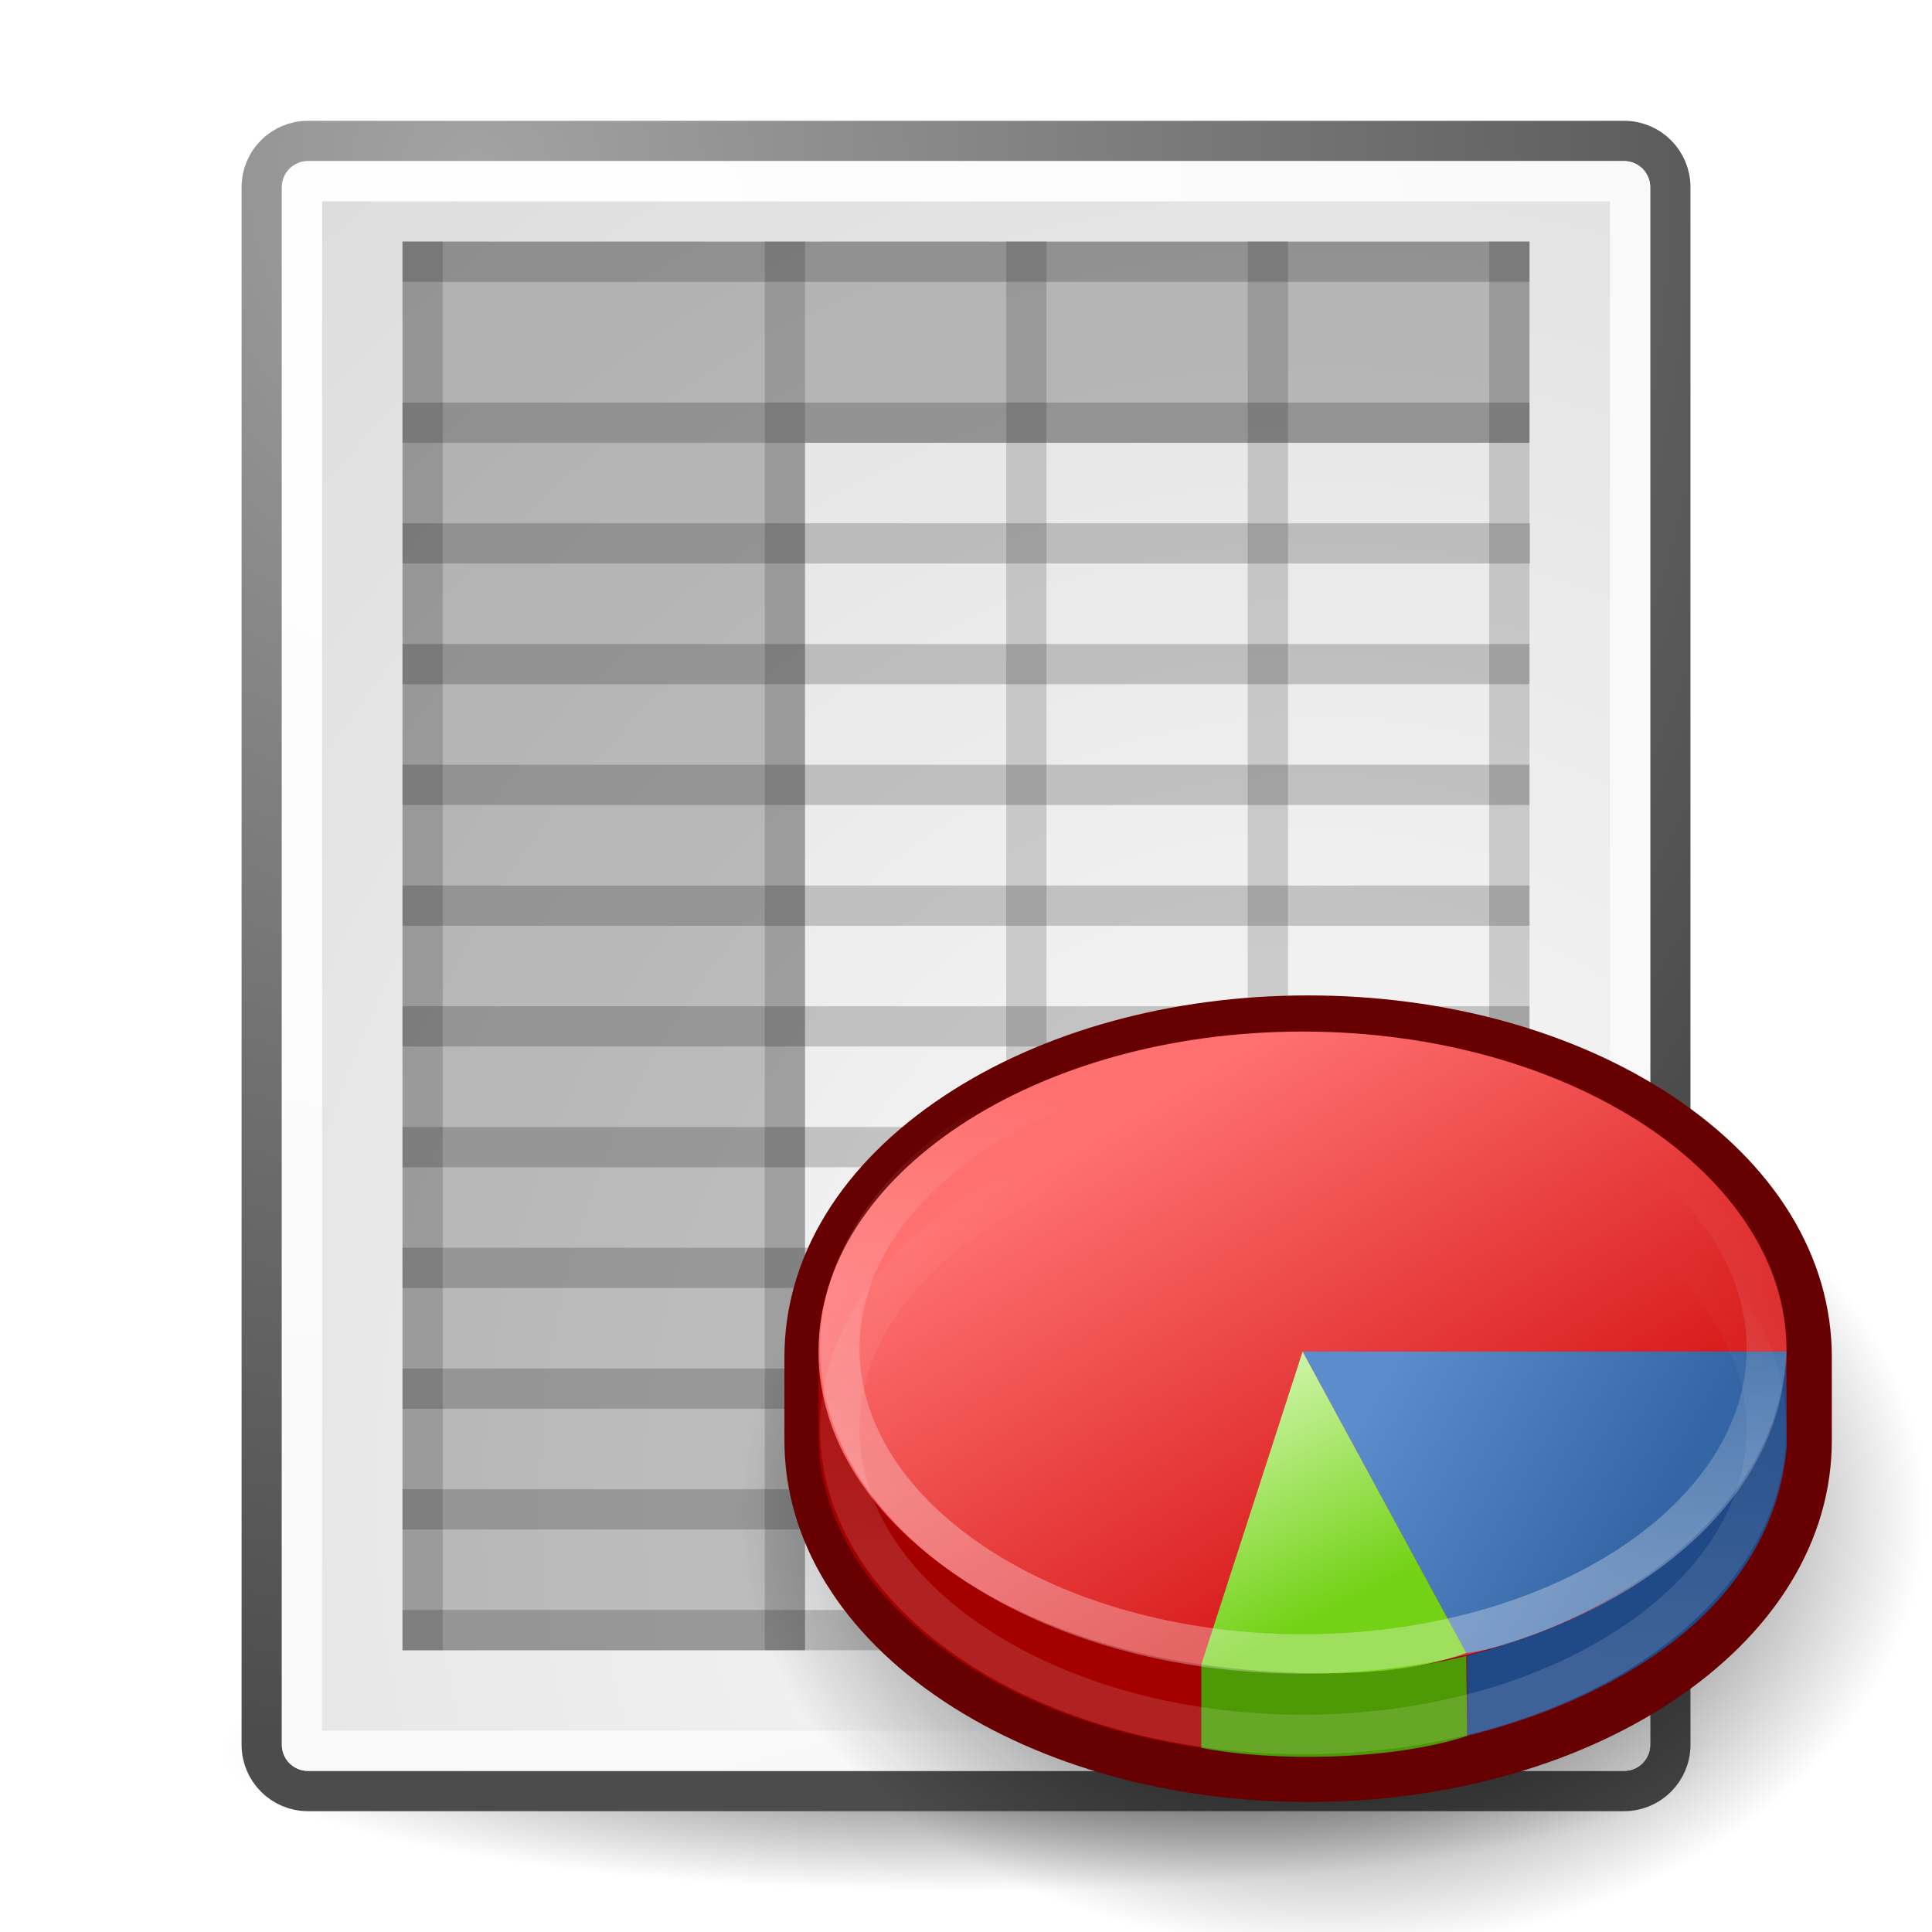
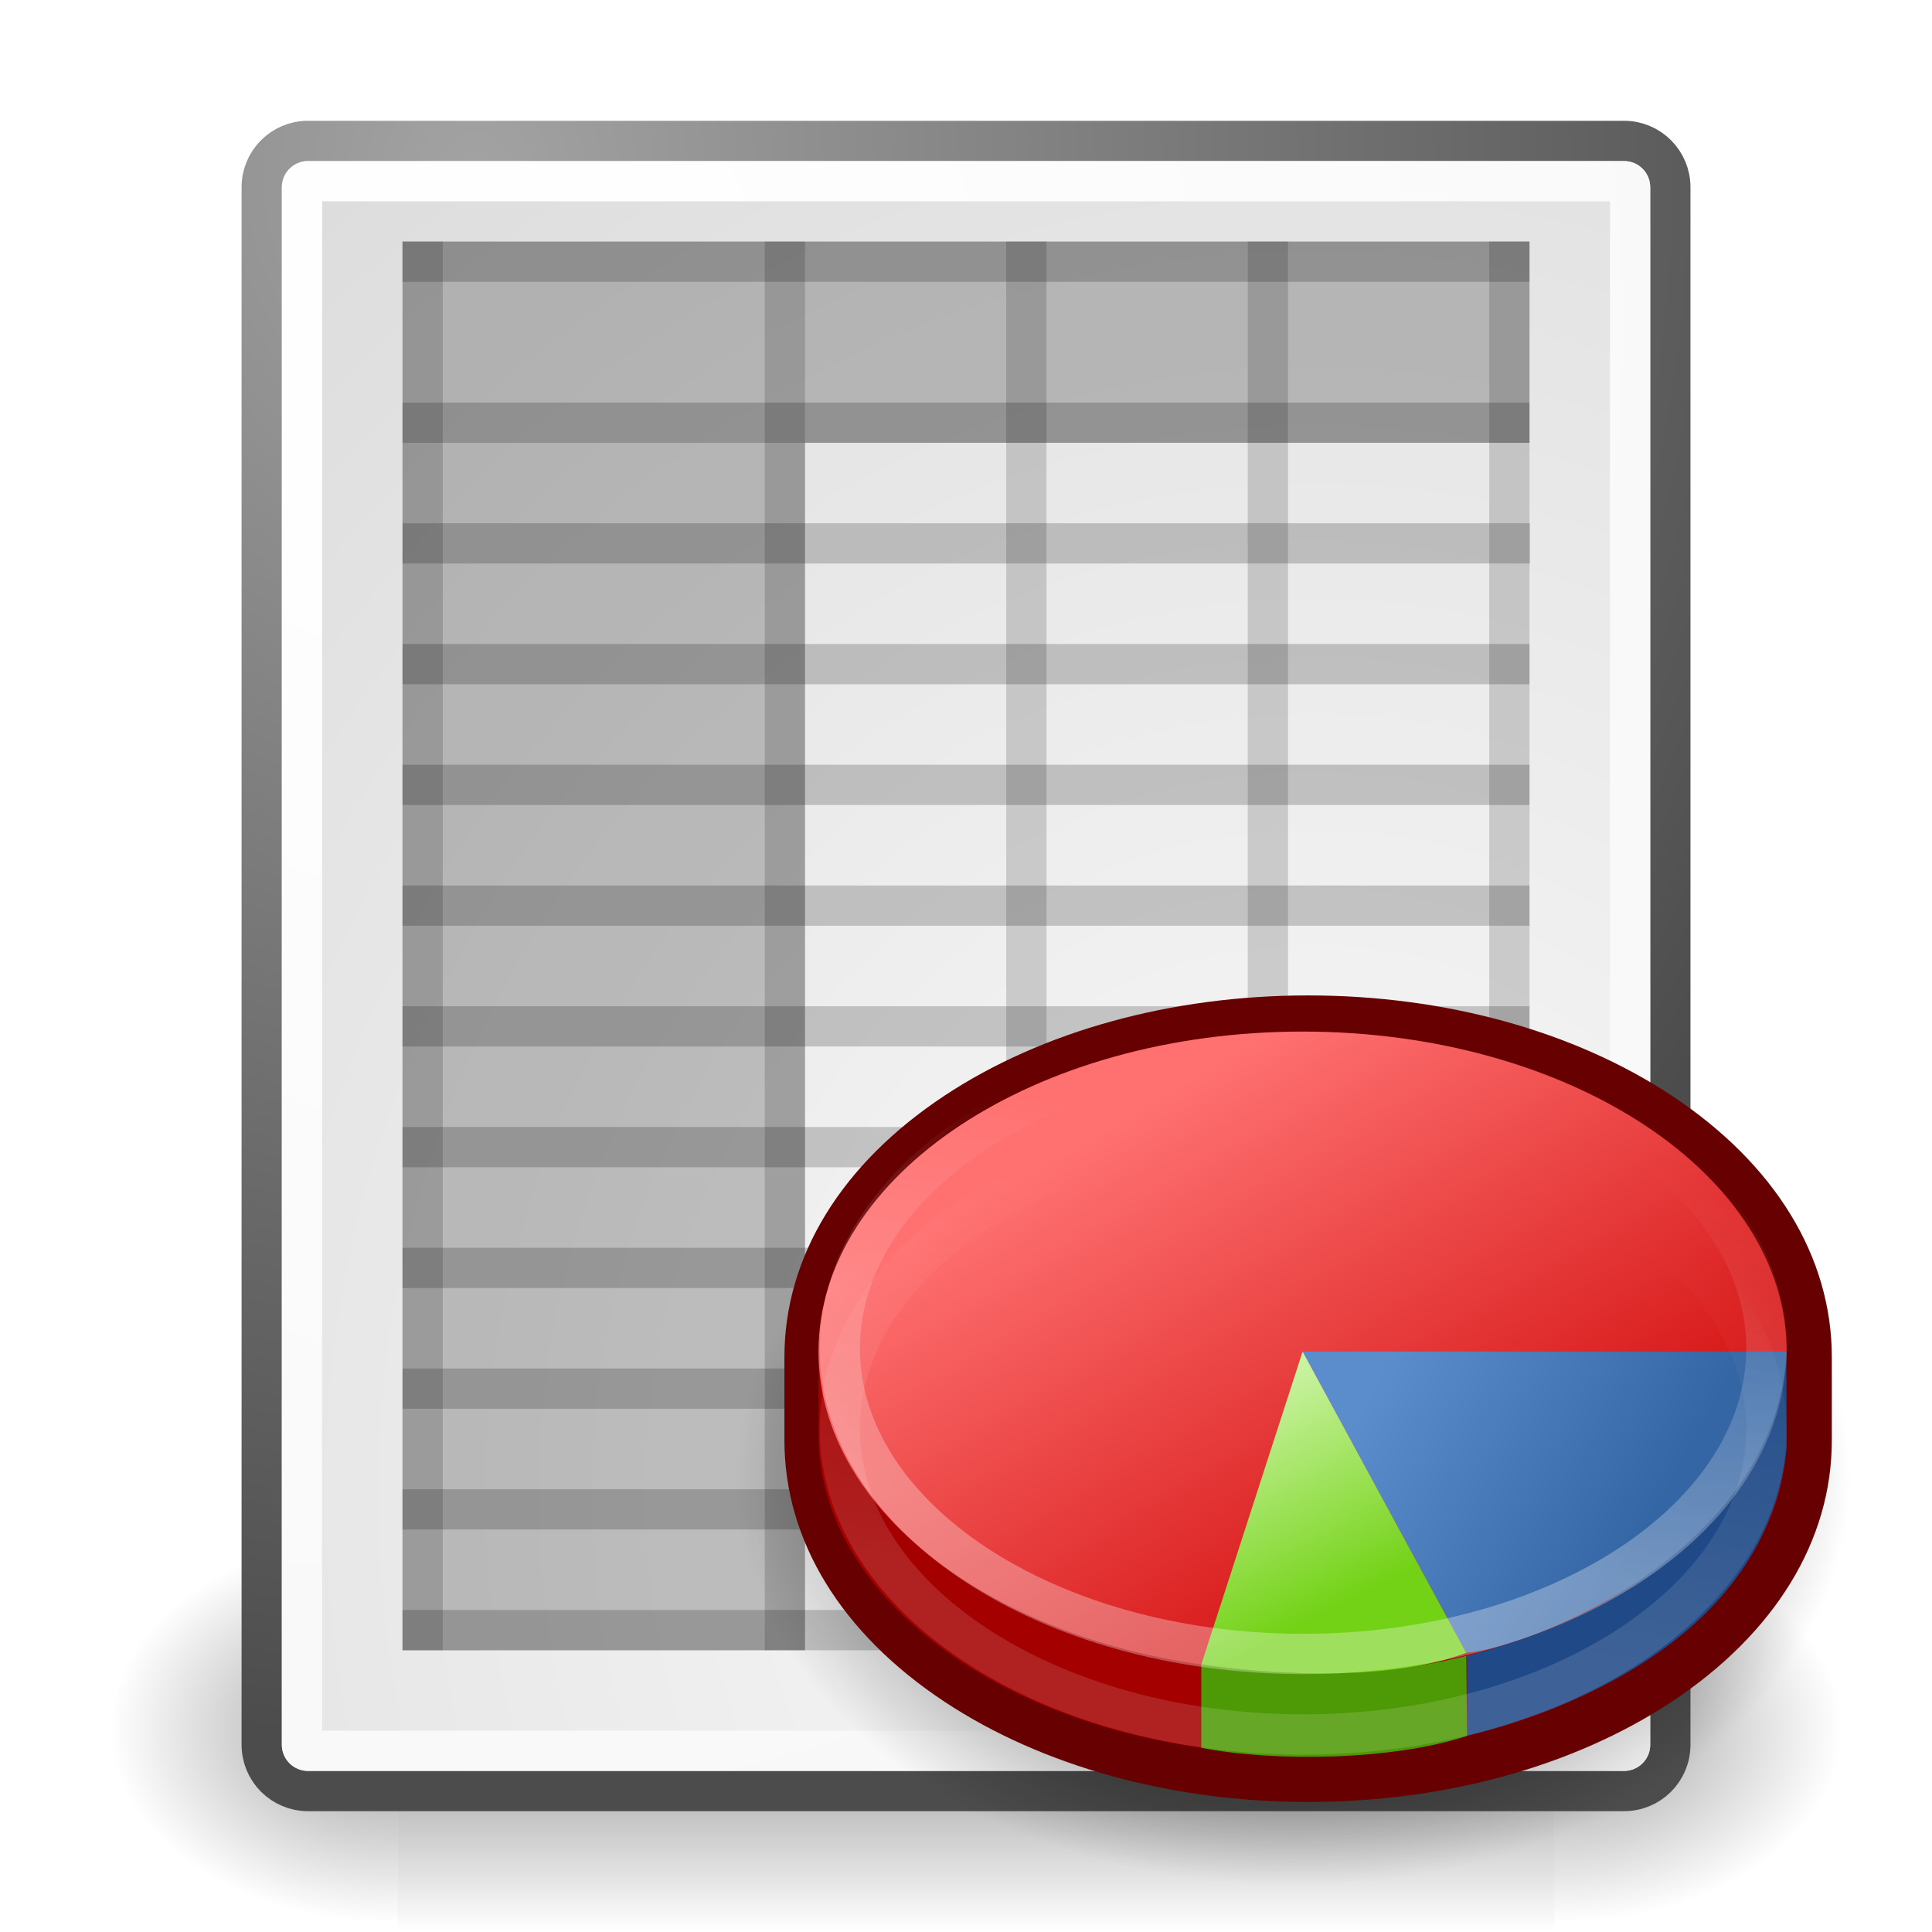
- <svg xmlns="http://www.w3.org/2000/svg" xmlns:xlink="http://www.w3.org/1999/xlink" version="1.0" width="48" height="48" id="svg13684">
+ <svg xmlns="http://www.w3.org/2000/svg" xmlns:xlink="http://www.w3.org/1999/xlink" id="svg13684" height="48px" width="48px">
  <defs id="defs3">
-     <linearGradient x1="-20.75" y1="29" x2="-19.5" y2="18.75" id="G1" xlink:href="#G2" gradientUnits="userSpaceOnUse" />
-     <linearGradient id="G2">
-       <stop id="stop6689" style="stop-color:#fff" offset="0" />
-       <stop id="stop6691" style="stop-color:#fff;stop-opacity:0" offset="1" />
+     <radialGradient xlink:href="#linearGradient5060" id="radialGradient6719" gradientUnits="userSpaceOnUse" gradientTransform="matrix(-2.774389,0,0,1.969706,112.7623,-872.8854)" cx="605.714" cy="486.648" fx="605.714" fy="486.648" r="117.143" />
+     <linearGradient id="linearGradient5060">
+       <stop style="stop-color:black;stop-opacity:1;" offset="0" id="stop5062" />
+       <stop style="stop-color:black;stop-opacity:0;" offset="1" id="stop5064" />
    </linearGradient>
-     <linearGradient x1="-20.75" y1="29" x2="-19.5" y2="18.75" id="G3" xlink:href="#G2" gradientUnits="userSpaceOnUse" />
-     <linearGradient id="G4">
-       <stop id="stop6721" style="stop-color:#73d216" offset="0" />
-       <stop id="stop6723" style="stop-color:#d5f7b3" offset="1" />
+     <radialGradient xlink:href="#linearGradient5060" id="radialGradient6717" gradientUnits="userSpaceOnUse" gradientTransform="matrix(2.774389,0,0,1.969706,-1891.633,-872.8854)" cx="605.714" cy="486.648" fx="605.714" fy="486.648" r="117.143" />
+     <linearGradient id="linearGradient5048">
+       <stop style="stop-color:black;stop-opacity:0;" offset="0" id="stop5050" />
+       <stop id="stop5056" offset="0.5" style="stop-color:black;stop-opacity:1;" />
+       <stop style="stop-color:black;stop-opacity:0;" offset="1" id="stop5052" />
    </linearGradient>
-     <linearGradient x1="-17.863" y1="30.828" x2="-20.822" y2="25.015" id="G0" xlink:href="#G4" gradientUnits="userSpaceOnUse" />
-     <linearGradient id="G5">
-       <stop id="stop6713" style="stop-color:#5b8ccb" offset="0" />
-       <stop id="stop6715" style="stop-color:#3465a4" offset="1" />
+     <linearGradient xlink:href="#linearGradient5048" id="linearGradient6715" gradientUnits="userSpaceOnUse" gradientTransform="matrix(2.774389,0,0,1.969706,-1892.179,-872.8854)" x1="302.857" y1="366.648" x2="302.857" y2="609.505" />
+     <linearGradient xlink:href="#linearGradient6687" id="linearGradient6746" gradientUnits="userSpaceOnUse" x1="-20.75" y1="29" x2="-19.5" y2="18.75" />
+     <linearGradient id="linearGradient6687">
+       <stop style="stop-color:#ffffff;stop-opacity:1;" offset="0" id="stop6689" />
+       <stop style="stop-color:#ffffff;stop-opacity:0;" offset="1" id="stop6691" />
    </linearGradient>
-     <linearGradient x1="-16.387" y1="24.454" x2="-9.735" y2="28.196" id="G6" xlink:href="#G5" gradientUnits="userSpaceOnUse" />
-     <linearGradient id="G7">
-       <stop id="stop6701" style="stop-color:#ff7171" offset="0" />
-       <stop id="stop6703" style="stop-color:#cc0000" offset="1" />
+     <linearGradient xlink:href="#linearGradient6687" id="linearGradient6744" gradientUnits="userSpaceOnUse" x1="-20.75" y1="29" x2="-19.5" y2="18.75" />
+     <linearGradient id="linearGradient6719">
+       <stop style="stop-color:#73d216;stop-opacity:1;" offset="0" id="stop6721" />
+       <stop style="stop-color:#d5f7b3;stop-opacity:1;" offset="1" id="stop6723" />
    </linearGradient>
-     <linearGradient x1="-22.976" y1="18.516" x2="-14.36" y2="33.016" id="G8" xlink:href="#G7" gradientUnits="userSpaceOnUse" />
-     <linearGradient id="G9">
-       <stop id="stop4544" style="stop-color:#000" offset="0" />
-       <stop id="stop4546" style="stop-color:#000;stop-opacity:0" offset="1" />
+     <linearGradient xlink:href="#linearGradient6719" id="linearGradient6742" gradientUnits="userSpaceOnUse" x1="-17.863" y1="30.828" x2="-20.822" y2="25.015" />
+     <linearGradient id="linearGradient6711">
+       <stop style="stop-color:#5b8ccb;stop-opacity:1;" offset="0" id="stop6713" />
+       <stop style="stop-color:#3465a4;stop-opacity:1;" offset="1" id="stop6715" />
    </linearGradient>
-     <radialGradient cx="24.307" cy="42.078" r="15.822" fx="24.307" fy="42.078" id="R1" xlink:href="#G9" gradientUnits="userSpaceOnUse" gradientTransform="matrix(1,0,0,0.284916,0,30.08928)" />
-     <linearGradient id="G10">
-       <stop id="stop2458" style="stop-color:#000" offset="0" />
-       <stop id="stop2460" style="stop-color:#000;stop-opacity:0" offset="1" />
+     <linearGradient xlink:href="#linearGradient6711" id="linearGradient6740" gradientUnits="userSpaceOnUse" x1="-16.387" y1="24.454" x2="-9.735" y2="28.196" />
+     <linearGradient id="linearGradient6699">
+       <stop style="stop-color:#ff7171;stop-opacity:1;" offset="0" id="stop6701" />
+       <stop style="stop-color:#cc0000;stop-opacity:1;" offset="1" id="stop6703" />
    </linearGradient>
-     <linearGradient id="G11">
-       <stop id="stop270" style="stop-color:#a3a3a3" offset="0" />
-       <stop id="stop271" style="stop-color:#4c4c4c" offset="1" />
+     <linearGradient xlink:href="#linearGradient6699" id="linearGradient6738" gradientUnits="userSpaceOnUse" x1="-22.976" y1="18.516" x2="-14.36" y2="33.016" />
+     <linearGradient id="linearGradient4542">
+       <stop style="stop-color:#000000;stop-opacity:1;" offset="0" id="stop4544" />
+       <stop style="stop-color:#000000;stop-opacity:0;" offset="1" id="stop4546" />
    </linearGradient>
-     <radialGradient cx="8.824" cy="3.756" r="37.752" fx="8.824" fy="3.756" id="R2" xlink:href="#G11" gradientUnits="userSpaceOnUse" gradientTransform="matrix(0.971646,0,0,1.034707,3.240408,0.495684)" />
-     <linearGradient id="G12">
-       <stop id="stop260" style="stop-color:#fafafa" offset="0" />
-       <stop id="stop261" style="stop-color:#bbbbbb" offset="1" />
+     <radialGradient xlink:href="#linearGradient4542" id="radialGradient4548" cx="24.307" cy="42.078" fx="24.307" fy="42.078" r="15.822" gradientTransform="matrix(1,0,0,0.284916,-2.846681e-15,30.08928)" gradientUnits="userSpaceOnUse" />
+     <linearGradient id="linearGradient2456">
+       <stop style="stop-color:#000000;stop-opacity:1;" offset="0" id="stop2458" />
+       <stop style="stop-color:#000000;stop-opacity:0;" offset="1" id="stop2460" />
    </linearGradient>
-     <radialGradient cx="33.967" cy="35.737" r="86.708" fx="33.967" fy="35.737" id="R3" xlink:href="#G12" gradientUnits="userSpaceOnUse" gradientTransform="matrix(0.963839,0,0,1.043088,-0.124825,-0.15197)" />
-     <linearGradient id="G13">
-       <stop id="stop15664" style="stop-color:#fff" offset="0" />
-       <stop id="stop15666" style="stop-color:#f8f8f8" offset="1" />
+     <linearGradient id="linearGradient269">
+       <stop id="stop270" offset="0" style="stop-color:#a3a3a3;stop-opacity:1;" />
+       <stop id="stop271" offset="1" style="stop-color:#4c4c4c;stop-opacity:1;" />
    </linearGradient>
-     <radialGradient cx="8.144" cy="7.268" r="38.159" fx="8.144" fy="7.268" id="R4" xlink:href="#G13" gradientUnits="userSpaceOnUse" gradientTransform="matrix(0.974777,0,0,1.034091,3.161873,0.559274)" />
-     <radialGradient cx="28.284" cy="47.401" r="13.804" fx="28.284" fy="47.401" id="R5" xlink:href="#G10" gradientUnits="userSpaceOnUse" gradientTransform="scale(1.164226,0.85894)" />
+     <radialGradient xlink:href="#linearGradient269" id="radialGradient15656" gradientUnits="userSpaceOnUse" gradientTransform="matrix(0.971646,0,0,1.034707,3.240408,0.495684)" cx="8.824" cy="3.756" fx="8.824" fy="3.756" r="37.752" />
+     <linearGradient id="linearGradient259">
+       <stop id="stop260" offset="0" style="stop-color:#fafafa;stop-opacity:1;" />
+       <stop id="stop261" offset="1" style="stop-color:#bbbbbb;stop-opacity:1;" />
+     </linearGradient>
+     <radialGradient xlink:href="#linearGradient259" id="radialGradient15658" gradientUnits="userSpaceOnUse" gradientTransform="matrix(0.963839,0,0,1.043088,-0.124825,-0.15197)" cx="33.967" cy="35.737" fx="33.967" fy="35.737" r="86.708" />
+     <linearGradient id="linearGradient15662">
+       <stop id="stop15664" offset="0" style="stop-color:#ffffff;stop-opacity:1;" />
+       <stop id="stop15666" offset="1" style="stop-color:#f8f8f8;stop-opacity:1;" />
+     </linearGradient>
+     <radialGradient xlink:href="#linearGradient15662" id="radialGradient15668" gradientUnits="userSpaceOnUse" gradientTransform="matrix(0.974777,0,0,1.034091,3.161873,0.559274)" cx="8.144" cy="7.268" fx="8.144" fy="7.268" r="38.159" />
+     <linearGradient y2="99.298" x2="118.302" y1="82.094" x1="97.241" gradientUnits="userSpaceOnUse" id="aigrd13">
+       <stop id="stop12995" style="stop-color:#E8F066" offset="0" />
+       <stop id="stop12997" style="stop-color:#949941" offset="1" />
+     </linearGradient>
+     <linearGradient y2="100.653" x2="115.517" y1="89.11" x1="90.831" gradientUnits="userSpaceOnUse" id="aigrd12">
+       <stop id="stop12988" style="stop-color:#E8F066" offset="0" />
+       <stop id="stop12990" style="stop-color:#777A34" offset="1" />
+     </linearGradient>
+     <linearGradient y2="92.612" x2="124.82" y1="75.11" x1="105.092" gradientUnits="userSpaceOnUse" id="aigrd11">
+       <stop id="stop12981" style="stop-color:#3FA6CC" offset="0" />
+       <stop id="stop12983" style="stop-color:#00687A" offset="1" />
+     </linearGradient>
+     <linearGradient y2="94.8" x2="126.111" y1="84.758" x1="107.867" gradientUnits="userSpaceOnUse" id="aigrd10">
+       <stop id="stop12974" style="stop-color:#2C7894" offset="0" />
+       <stop id="stop12976" style="stop-color:#0E3D47" offset="1" />
+     </linearGradient>
+     <linearGradient y2="95.9" x2="118.2" y1="78.108" x1="105.818" gradientUnits="userSpaceOnUse" id="aigrd9">
+       <stop id="stop12967" style="stop-color:#C1553A" offset="0" />
+       <stop id="stop12969" style="stop-color:#803926" offset="1" />
+     </linearGradient>
+     <linearGradient y2="98.883" x2="118.348" y1="81.176" x1="106.025" gradientUnits="userSpaceOnUse" id="aigrd8">
+       <stop id="stop12960" style="stop-color:#C09287" offset="0" />
+       <stop id="stop12962" style="stop-color:#803926" offset="1" />
+     </linearGradient>
+     <linearGradient xlink:href="#aigrd8" id="linearGradient1681" gradientUnits="userSpaceOnUse" x1="106.025" y1="81.176" x2="118.348" y2="98.883" />
+     <linearGradient xlink:href="#aigrd9" id="linearGradient1683" gradientUnits="userSpaceOnUse" x1="105.818" y1="78.108" x2="118.2" y2="95.9" />
+     <linearGradient xlink:href="#aigrd10" id="linearGradient1685" gradientUnits="userSpaceOnUse" x1="107.867" y1="84.758" x2="126.111" y2="94.8" />
+     <linearGradient xlink:href="#aigrd11" id="linearGradient1687" gradientUnits="userSpaceOnUse" x1="105.092" y1="75.11" x2="124.82" y2="92.612" />
+     <linearGradient xlink:href="#aigrd12" id="linearGradient1689" gradientUnits="userSpaceOnUse" x1="90.831" y1="89.11" x2="115.517" y2="100.653" />
+     <linearGradient xlink:href="#aigrd13" id="linearGradient1691" gradientUnits="userSpaceOnUse" x1="97.241" y1="82.094" x2="118.302" y2="99.298" />
+     <radialGradient xlink:href="#linearGradient2456" id="radialGradient2462" gradientTransform="scale(1.164226,0.85894)" cx="28.284" cy="47.401" fx="28.284" fy="47.401" r="13.804" gradientUnits="userSpaceOnUse" />
  </defs>
  <g id="layer1" style="display:inline">
-     <path d="M 40.128,42.078 A 15.822,4.508 0 1 1 8.485,42.078 A 15.822,4.508 0 1 1 40.128,42.078 z" transform="matrix(1.169294,0,0,0.776431,-4.394955,10.82935)" id="path3667" style="opacity:0.567;fill:url(#R1);fill-rule:evenodd" />
-     <rect width="34.997" height="40.997" rx="1.149" ry="1.149" x="6.502" y="3.501" id="rect15391" style="fill:url(#R3);fill-rule:nonzero;stroke:url(#R2);stroke-width:1;stroke-linecap:round;stroke-linejoin:round" />
-     <rect width="32.996" height="38.996" rx="0.149" ry="0.149" x="7.503" y="4.502" id="rect15660" style="fill:none;fill-rule:nonzero;stroke:url(#R4);stroke-width:1;stroke-linecap:round;stroke-linejoin:round" />
-     <path d="M 10,6.002 L 10,10.966 L 10,41.002 L 20,41 L 20,11 L 38,11 L 38,6.002 L 10,6.002 z" id="rect13655" style="fill:#000;fill-opacity:0.211;fill-rule:evenodd" />
-     <path d="M 37.5,10.502 L 10.5,10.502" id="path13660" style="fill:#000;fill-opacity:0.158;fill-rule:evenodd;stroke:#000;stroke-width:1;stroke-linecap:square;stroke-linejoin:miter;stroke-opacity:0.193" />
-     <path d="M 37.501,16.5 L 10.499,16.5" id="path13662" style="fill:#000;fill-opacity:0.158;fill-rule:evenodd;stroke:#000;stroke-width:1;stroke-linecap:square;stroke-linejoin:miter;stroke-opacity:0.193" />
-     <path d="M 37.501,22.5 L 10.499,22.5" id="path13664" style="fill:#000;fill-opacity:0.158;fill-rule:evenodd;stroke:#000;stroke-width:1;stroke-linecap:square;stroke-linejoin:miter;stroke-opacity:0.193" />
-     <path d="M 37.501,28.5 L 10.499,28.5" id="path13666" style="fill:#000;fill-opacity:0.158;fill-rule:evenodd;stroke:#000;stroke-width:1;stroke-linecap:square;stroke-linejoin:miter;stroke-opacity:0.193" />
-     <path d="M 37.501,34.5 L 10.5,34.5" id="path13668" style="fill:#000;fill-opacity:0.158;fill-rule:evenodd;stroke:#000;stroke-width:1;stroke-linecap:square;stroke-linejoin:miter;stroke-opacity:0.193" />
-     <path d="M 37.501,40.5 L 10.499,40.5" id="path13682" style="fill:#000;fill-opacity:0.158;fill-rule:evenodd;stroke:#000;stroke-width:1;stroke-linecap:square;stroke-linejoin:miter;stroke-opacity:0.193" />
-     <path d="M 37.512,13.5 L 10.5,13.5" id="path2464" style="fill:#000;fill-opacity:0.158;fill-rule:evenodd;stroke:#000;stroke-width:1;stroke-linecap:square;stroke-linejoin:miter;stroke-opacity:0.193" />
-     <path d="M 37.501,19.5 L 10.499,19.5" id="path2466" style="fill:none;fill-opacity:0.158;fill-rule:evenodd;stroke:#000;stroke-width:1;stroke-linecap:square;stroke-linejoin:miter;stroke-opacity:0.193" />
-     <path d="M 37.501,25.5 L 10.499,25.5" id="path2468" style="fill:#000;fill-opacity:0.158;fill-rule:evenodd;stroke:#000;stroke-width:1;stroke-linecap:square;stroke-linejoin:miter;stroke-opacity:0.193" />
-     <path d="M 37.501,31.5 L 10.499,31.5" id="path2470" style="fill:#000;fill-opacity:0.158;fill-rule:evenodd;stroke:#000;stroke-width:1;stroke-linecap:square;stroke-linejoin:miter;stroke-opacity:0.193" />
-     <path d="M 37.501,37.5 L 10.499,37.5" id="path2472" style="fill:#000;fill-opacity:0.158;fill-rule:evenodd;stroke:#000;stroke-width:1;stroke-linecap:square;stroke-linejoin:miter;stroke-opacity:0.193" />
-     <path d="M 37.5,6.5 L 37.5,40.5" id="path2485" style="fill:none;fill-opacity:0.75;fill-rule:evenodd;stroke:#000;stroke-width:1;stroke-linecap:square;stroke-linejoin:miter;stroke-opacity:0.158" />
-     <path d="M 31.5,6.5 L 31.5,40.5" id="path2487" style="fill:none;fill-opacity:0.75;fill-rule:evenodd;stroke:#000;stroke-width:1;stroke-linecap:square;stroke-linejoin:miter;stroke-opacity:0.158" />
-     <path d="M 25.5,6.5 L 25.5,40.5" id="path2489" style="fill:none;fill-opacity:0.75;fill-rule:evenodd;stroke:#000;stroke-width:1;stroke-linecap:square;stroke-linejoin:miter;stroke-opacity:0.158" />
-     <path d="M 19.5,6.5 L 19.5,40.5" id="path2491" style="fill:none;fill-opacity:0.75;fill-rule:evenodd;stroke:#000;stroke-width:1;stroke-linecap:square;stroke-linejoin:miter;stroke-opacity:0.158" />
-     <path d="M 10.5,6.5 L 10.5,40.5" id="path2493" style="fill:none;fill-opacity:0.75;fill-rule:evenodd;stroke:#000;stroke-width:1;stroke-linecap:square;stroke-linejoin:miter;stroke-opacity:0.158" />
-     <path d="M 37.5,6.502 L 10.499,6.502" id="path2495" style="fill:#000;fill-opacity:0.158;fill-rule:evenodd;stroke:#000;stroke-width:1;stroke-linecap:square;stroke-linejoin:miter;stroke-opacity:0.193" />
+     <g style="display:inline" transform="matrix(2.144924e-2,0,0,2.086758e-2,43.32772,41.1536)" id="g6707">
+       <rect style="opacity:0.402;color:black;fill:url(#linearGradient6715);fill-opacity:1;fill-rule:nonzero;stroke:none;stroke-width:1;stroke-linecap:round;stroke-linejoin:miter;marker:none;marker-start:none;marker-mid:none;marker-end:none;stroke-miterlimit:4;stroke-dasharray:none;stroke-dashoffset:0;stroke-opacity:1;visibility:visible;display:inline;overflow:visible" id="rect6709" width="1339.633" height="478.357" x="-1559.252" y="-150.697" />
+       <path style="opacity:0.402;color:black;fill:url(#radialGradient6717);fill-opacity:1;fill-rule:nonzero;stroke:none;stroke-width:1;stroke-linecap:round;stroke-linejoin:miter;marker:none;marker-start:none;marker-mid:none;marker-end:none;stroke-miterlimit:4;stroke-dasharray:none;stroke-dashoffset:0;stroke-opacity:1;visibility:visible;display:inline;overflow:visible" d="M -219.619,-150.68 C -219.619,-150.68 -219.619,327.65 -219.619,327.65 C -76.745,328.551 125.781,220.481 125.781,88.454 C 125.781,-43.572 -33.655,-150.68 -219.619,-150.68 z " id="path6711" />
+       <path id="path6713" d="M -1559.252,-150.68 C -1559.252,-150.68 -1559.252,327.65 -1559.252,327.65 C -1702.127,328.551 -1904.652,220.481 -1904.652,88.454 C -1904.652,-43.572 -1745.216,-150.68 -1559.252,-150.68 z " style="opacity:0.402;color:black;fill:url(#radialGradient6719);fill-opacity:1;fill-rule:nonzero;stroke:none;stroke-width:1;stroke-linecap:round;stroke-linejoin:miter;marker:none;marker-start:none;marker-mid:none;marker-end:none;stroke-miterlimit:4;stroke-dasharray:none;stroke-dashoffset:0;stroke-opacity:1;visibility:visible;display:inline;overflow:visible" />
+     </g>
+     <rect style="color:#000000;fill:url(#radialGradient15658);fill-opacity:1;fill-rule:nonzero;stroke:url(#radialGradient15656);stroke-width:1;stroke-linecap:round;stroke-linejoin:round;marker:none;marker-start:none;marker-mid:none;marker-end:none;stroke-miterlimit:4;stroke-dashoffset:0;stroke-opacity:1;visibility:visible;display:block;overflow:visible" id="rect15391" width="34.997" height="40.997" x="6.502" y="3.501" ry="1.149" rx="1.149" />
+     <rect style="color:#000000;fill:none;fill-opacity:1;fill-rule:nonzero;stroke:url(#radialGradient15668);stroke-width:1;stroke-linecap:round;stroke-linejoin:round;marker:none;marker-start:none;marker-mid:none;marker-end:none;stroke-miterlimit:4;stroke-dashoffset:0;stroke-opacity:1;visibility:visible;display:block;overflow:visible" id="rect15660" width="32.996" height="38.996" x="7.503" y="4.502" ry="0.149" rx="0.149" />
+     <path id="rect13655" d="M 10,6.002 L 10,10.966 L 10,41.002 L 20,41 L 20,11 L 38,11 L 38,6.002 L 10,6.002 z " style="color:#000000;fill:#000000;fill-opacity:0.211;fill-rule:evenodd;stroke:none;stroke-width:0.608;stroke-linecap:square;stroke-linejoin:round;marker:none;marker-start:none;marker-mid:none;marker-end:none;stroke-miterlimit:4;stroke-dashoffset:0;stroke-opacity:1;visibility:visible;display:inline;overflow:visible" />
+     <path id="path13660" d="M 37.5,10.502 L 10.5,10.502" style="fill:#000000;fill-opacity:0.158;fill-rule:evenodd;stroke:#000000;stroke-width:1px;stroke-linecap:square;stroke-linejoin:miter;stroke-opacity:0.193" />
+     <path id="path13662" d="M 37.501,16.5 L 10.499,16.5" style="fill:#000000;fill-opacity:0.158;fill-rule:evenodd;stroke:#000000;stroke-width:1px;stroke-linecap:square;stroke-linejoin:miter;stroke-opacity:0.193" />
+     <path id="path13664" d="M 37.501,22.5 L 10.499,22.5" style="fill:#000000;fill-opacity:0.158;fill-rule:evenodd;stroke:#000000;stroke-width:1px;stroke-linecap:square;stroke-linejoin:miter;stroke-opacity:0.193" />
+     <path id="path13666" d="M 37.501,28.5 L 10.499,28.5" style="fill:#000000;fill-opacity:0.158;fill-rule:evenodd;stroke:#000000;stroke-width:1px;stroke-linecap:square;stroke-linejoin:miter;stroke-opacity:0.193" />
+     <path id="path13668" d="M 37.501,34.5 L 10.5,34.5" style="fill:#000000;fill-opacity:0.158;fill-rule:evenodd;stroke:#000000;stroke-width:1px;stroke-linecap:square;stroke-linejoin:miter;stroke-opacity:0.193" />
+     <path id="path13682" d="M 37.501,40.5 L 10.499,40.5" style="fill:#000000;fill-opacity:0.158;fill-rule:evenodd;stroke:#000000;stroke-width:1px;stroke-linecap:square;stroke-linejoin:miter;stroke-opacity:0.193" />
+     <path id="path2464" d="M 37.512,13.5 L 10.5,13.5" style="fill:#000000;fill-opacity:0.158;fill-rule:evenodd;stroke:#000000;stroke-width:1px;stroke-linecap:square;stroke-linejoin:miter;stroke-opacity:0.193" />
+     <path id="path2466" d="M 37.501,19.5 L 10.499,19.5" style="fill:none;fill-opacity:0.158;fill-rule:evenodd;stroke:#000000;stroke-width:1px;stroke-linecap:square;stroke-linejoin:miter;stroke-opacity:0.193" />
+     <path id="path2468" d="M 37.501,25.5 L 10.499,25.5" style="fill:#000000;fill-opacity:0.158;fill-rule:evenodd;stroke:#000000;stroke-width:1px;stroke-linecap:square;stroke-linejoin:miter;stroke-opacity:0.193" />
+     <path id="path2470" d="M 37.501,31.5 L 10.499,31.5" style="fill:#000000;fill-opacity:0.158;fill-rule:evenodd;stroke:#000000;stroke-width:1px;stroke-linecap:square;stroke-linejoin:miter;stroke-opacity:0.193" />
+     <path id="path2472" d="M 37.501,37.5 L 10.499,37.5" style="fill:#000000;fill-opacity:0.158;fill-rule:evenodd;stroke:#000000;stroke-width:1px;stroke-linecap:square;stroke-linejoin:miter;stroke-opacity:0.193" />
+     <path style="fill:none;fill-opacity:0.75;fill-rule:evenodd;stroke:#000000;stroke-width:1px;stroke-linecap:square;stroke-linejoin:miter;stroke-opacity:0.158" d="M 37.5,6.5 L 37.5,40.5" id="path2485" />
+     <path style="fill:none;fill-opacity:0.75;fill-rule:evenodd;stroke:#000000;stroke-width:1px;stroke-linecap:square;stroke-linejoin:miter;stroke-opacity:0.158" d="M 31.5,6.5 L 31.5,40.5" id="path2487" />
+     <path style="fill:none;fill-opacity:0.75;fill-rule:evenodd;stroke:#000000;stroke-width:1px;stroke-linecap:square;stroke-linejoin:miter;stroke-opacity:0.158" d="M 25.5,6.5 L 25.5,40.5" id="path2489" />
+     <path style="fill:none;fill-opacity:0.75;fill-rule:evenodd;stroke:#000000;stroke-width:1px;stroke-linecap:square;stroke-linejoin:miter;stroke-opacity:0.158" d="M 19.5,6.5 L 19.5,40.5" id="path2491" />
+     <path style="fill:none;fill-opacity:0.75;fill-rule:evenodd;stroke:#000000;stroke-width:1px;stroke-linecap:square;stroke-linejoin:miter;stroke-opacity:0.158" d="M 10.5,6.5 L 10.5,40.5" id="path2493" />
+     <path id="path2495" d="M 37.5,6.502 L 10.499,6.502" style="fill:#000000;fill-opacity:0.158;fill-rule:evenodd;stroke:#000000;stroke-width:1px;stroke-linecap:square;stroke-linejoin:miter;stroke-opacity:0.193" />
  </g>
  <g id="layer2" style="display:inline">
-     <path d="M 49,40.714 A 16.071,11.857 0 1 1 16.857,40.714 A 16.071,11.857 0 1 1 49,40.714 z" transform="matrix(0.92,0,0,0.92,2.777143,0.114286)" id="path1693" style="fill:url(#R5);fill-rule:evenodd" />
-     <g transform="translate(51,9.12499)" id="g6727">
-       <path d="M -27.529,18.093 C -30.098,19.791 -31.511,22.098 -31.511,24.591 L -31.511,26.66 C -31.511,29.151 -30.098,31.458 -27.529,33.157 C -25.102,34.76 -21.895,35.644 -18.499,35.644 C -15.105,35.644 -11.898,34.76 -9.47,33.157 C -6.902,31.458 -5.489,29.152 -5.489,26.66 L -5.489,24.591 C -5.489,22.098 -6.903,19.79 -9.47,18.093 C -11.897,16.49 -15.104,15.606 -18.499,15.606 C -21.895,15.606 -25.102,16.49 -27.529,18.093 z" id="path3931" style="fill:#670000;fill-rule:nonzero" />
-       <path d="M -7.024,24.454 C -8.403,21.067 -13.077,18.573 -18.637,18.573 C -24.196,18.573 -28.871,21.067 -30.249,24.454 L -30.664,24.454 L -30.664,26.524 C -30.664,30.914 -25.279,34.472 -18.637,34.472 C -11.994,34.472 -6.61,30.914 -6.61,26.524 L -6.61,24.454 L -7.024,24.454 L -7.024,24.454 z" id="path3933" style="fill:#a40000;fill-rule:nonzero" />
-       <path d="M -6.61,24.454 C -6.61,28.844 -11.994,32.403 -18.637,32.403 C -25.279,32.403 -30.664,28.844 -30.664,24.454 C -30.664,20.063 -25.279,16.504 -18.637,16.504 C -11.994,16.504 -6.61,20.063 -6.61,24.454 L -6.61,24.454 z" id="path3935" style="fill:url(#G8);fill-rule:nonzero" />
-       <path d="M -6.61,26.833 L -6.626,24.667 C -7.93,29.167 -10.862,31.074 -14.549,32.008 L -14.549,34.002 C -10.559,32.998 -6.987,30.713 -6.61,26.833 L -6.61,26.833 z" id="path3937" style="fill:#204a87;fill-rule:nonzero" />
-       <path d="M -6.61,24.454 C -6.886,29.533 -13.168,31.849 -14.572,31.938 L -18.637,24.454 L -6.611,24.454 L -6.61,24.454 z" id="path3939" style="fill:url(#G6);fill-rule:nonzero" />
-       <path d="M -21.154,34.298 L -21.154,32.229 C -18.891,32.524 -16.814,32.576 -14.572,32.015 L -14.549,34.003 C -16.429,34.619 -19.369,34.648 -21.154,34.299 L -21.154,34.298 z" id="path3941" style="fill:#4e9a06;fill-rule:nonzero" />
-       <path d="M -18.637,24.454 L -14.572,31.938 C -17.061,32.887 -21.154,32.229 -21.154,32.229 L -18.637,24.454 z" id="path3943" style="fill:url(#G0);fill-rule:nonzero" />
-       <path d="M -6.875,24.375 A 11.75,7.75 0 1 1 -30.375,24.375 A 11.75,7.75 0 1 1 -6.875,24.375 z" transform="matrix(0.979592,0,0,0.979592,-0.380102,0.497449)" id="path5959" style="opacity:0.311;fill:none;stroke:url(#G3);stroke-width:1;stroke-linecap:butt;stroke-linejoin:miter" />
-       <path d="M -6.875,24.375 A 11.75,7.75 0 1 1 -30.375,24.375 A 11.75,7.75 0 1 1 -6.875,24.375 z" transform="matrix(0.979592,0,0,0.979592,-0.380102,2.497449)" id="path6707" style="opacity:0.133;fill:none;stroke:url(#G1);stroke-width:1;stroke-linecap:butt;stroke-linejoin:miter" />
+     <path style="fill:url(#radialGradient2462);fill-opacity:1;fill-rule:evenodd;stroke:none;stroke-width:1px;stroke-linecap:butt;stroke-linejoin:miter;stroke-opacity:1" id="path1693" d="M 49 40.714 A 16.071 11.857 0 1 1  16.857,40.714 A 16.071 11.857 0 1 1  49 40.714 z" transform="matrix(0.861667,0,0,0.851476,3.760476,2.091696)" />
+     <g id="g6727" transform="translate(51,9.12499)">
+       <path id="path3931" d="M -27.529,18.093 C -30.098,19.791 -31.511,22.098 -31.511,24.591 L -31.511,26.66 C -31.511,29.151 -30.098,31.458 -27.529,33.157 C -25.102,34.76 -21.895,35.644 -18.499,35.644 C -15.105,35.644 -11.898,34.76 -9.47,33.157 C -6.902,31.458 -5.489,29.152 -5.489,26.66 L -5.489,24.591 C -5.489,22.098 -6.903,19.79 -9.47,18.093 C -11.897,16.49 -15.104,15.606 -18.499,15.606 C -21.895,15.606 -25.102,16.49 -27.529,18.093 z " style="fill:#670000;fill-opacity:1;fill-rule:nonzero;stroke:none;stroke-miterlimit:4" />
+       <path id="path3933" d="M -7.024,24.454 C -8.403,21.067 -13.077,18.573 -18.637,18.573 C -24.196,18.573 -28.871,21.067 -30.249,24.454 L -30.664,24.454 L -30.664,26.524 C -30.664,30.914 -25.279,34.472 -18.637,34.472 C -11.994,34.472 -6.61,30.914 -6.61,26.524 L -6.61,24.454 L -7.024,24.454 L -7.024,24.454 z " style="fill:#a40000;fill-rule:nonzero;stroke:none;stroke-miterlimit:4" />
+       <path id="path3935" d="M -6.61,24.454 C -6.61,28.844 -11.994,32.403 -18.637,32.403 C -25.279,32.403 -30.664,28.844 -30.664,24.454 C -30.664,20.063 -25.279,16.504 -18.637,16.504 C -11.994,16.504 -6.61,20.063 -6.61,24.454 L -6.61,24.454 z " style="fill:url(#linearGradient6738);fill-opacity:1;fill-rule:nonzero;stroke:none;stroke-miterlimit:4" />
+       <path id="path3937" d="M -6.61,26.833 L -6.626,24.667 C -7.93,29.167 -10.862,31.074 -14.549,32.008 L -14.549,34.002 C -10.559,32.998 -6.987,30.713 -6.61,26.833 L -6.61,26.833 z " style="fill:#204a87;fill-rule:nonzero;stroke:none;stroke-miterlimit:4" />
+       <path id="path3939" d="M -6.61,24.454 C -6.886,29.533 -13.168,31.849 -14.572,31.938 L -18.637,24.454 L -6.611,24.454 L -6.61,24.454 z " style="fill:url(#linearGradient6740);fill-opacity:1;fill-rule:nonzero;stroke:none;stroke-miterlimit:4" />
+       <path id="path3941" d="M -21.154,34.298 L -21.154,32.229 C -18.891,32.524 -16.814,32.576 -14.572,32.015 L -14.549,34.003 C -16.429,34.619 -19.369,34.648 -21.154,34.299 L -21.154,34.298 z " style="fill:#4e9a06;fill-rule:nonzero;stroke:none;stroke-miterlimit:4" />
+       <path id="path3943" d="M -18.637,24.454 L -14.572,31.938 C -17.061,32.887 -21.154,32.229 -21.154,32.229 L -18.637,24.454 z " style="fill:url(#linearGradient6742);fill-opacity:1;fill-rule:nonzero;stroke:none;stroke-miterlimit:4" />
+       <path transform="matrix(0.979592,0,0,0.979592,-0.380102,0.497449)" d="M -6.875 24.375 A 11.75 7.75 0 1 1  -30.375,24.375 A 11.75 7.75 0 1 1  -6.875 24.375 z" id="path5959" style="opacity:0.311;color:#000000;fill:none;fill-opacity:1;fill-rule:evenodd;stroke:url(#linearGradient6744);stroke-width:1.021;stroke-linecap:butt;stroke-linejoin:miter;marker:none;marker-start:none;marker-mid:none;marker-end:none;stroke-miterlimit:4;stroke-dasharray:none;stroke-dashoffset:0;stroke-opacity:1;visibility:visible;display:block;overflow:visible" />
+       <path style="opacity:0.133;color:#000000;fill:none;fill-opacity:1;fill-rule:evenodd;stroke:url(#linearGradient6746);stroke-width:1.021;stroke-linecap:butt;stroke-linejoin:miter;marker:none;marker-start:none;marker-mid:none;marker-end:none;stroke-miterlimit:4;stroke-dasharray:none;stroke-dashoffset:0;stroke-opacity:1;visibility:visible;display:block;overflow:visible" id="path6707" d="M -6.875 24.375 A 11.75 7.75 0 1 1  -30.375,24.375 A 11.75 7.75 0 1 1  -6.875 24.375 z" transform="matrix(0.979592,0,0,0.979592,-0.380102,2.497449)" />
    </g>
  </g>
</svg>
